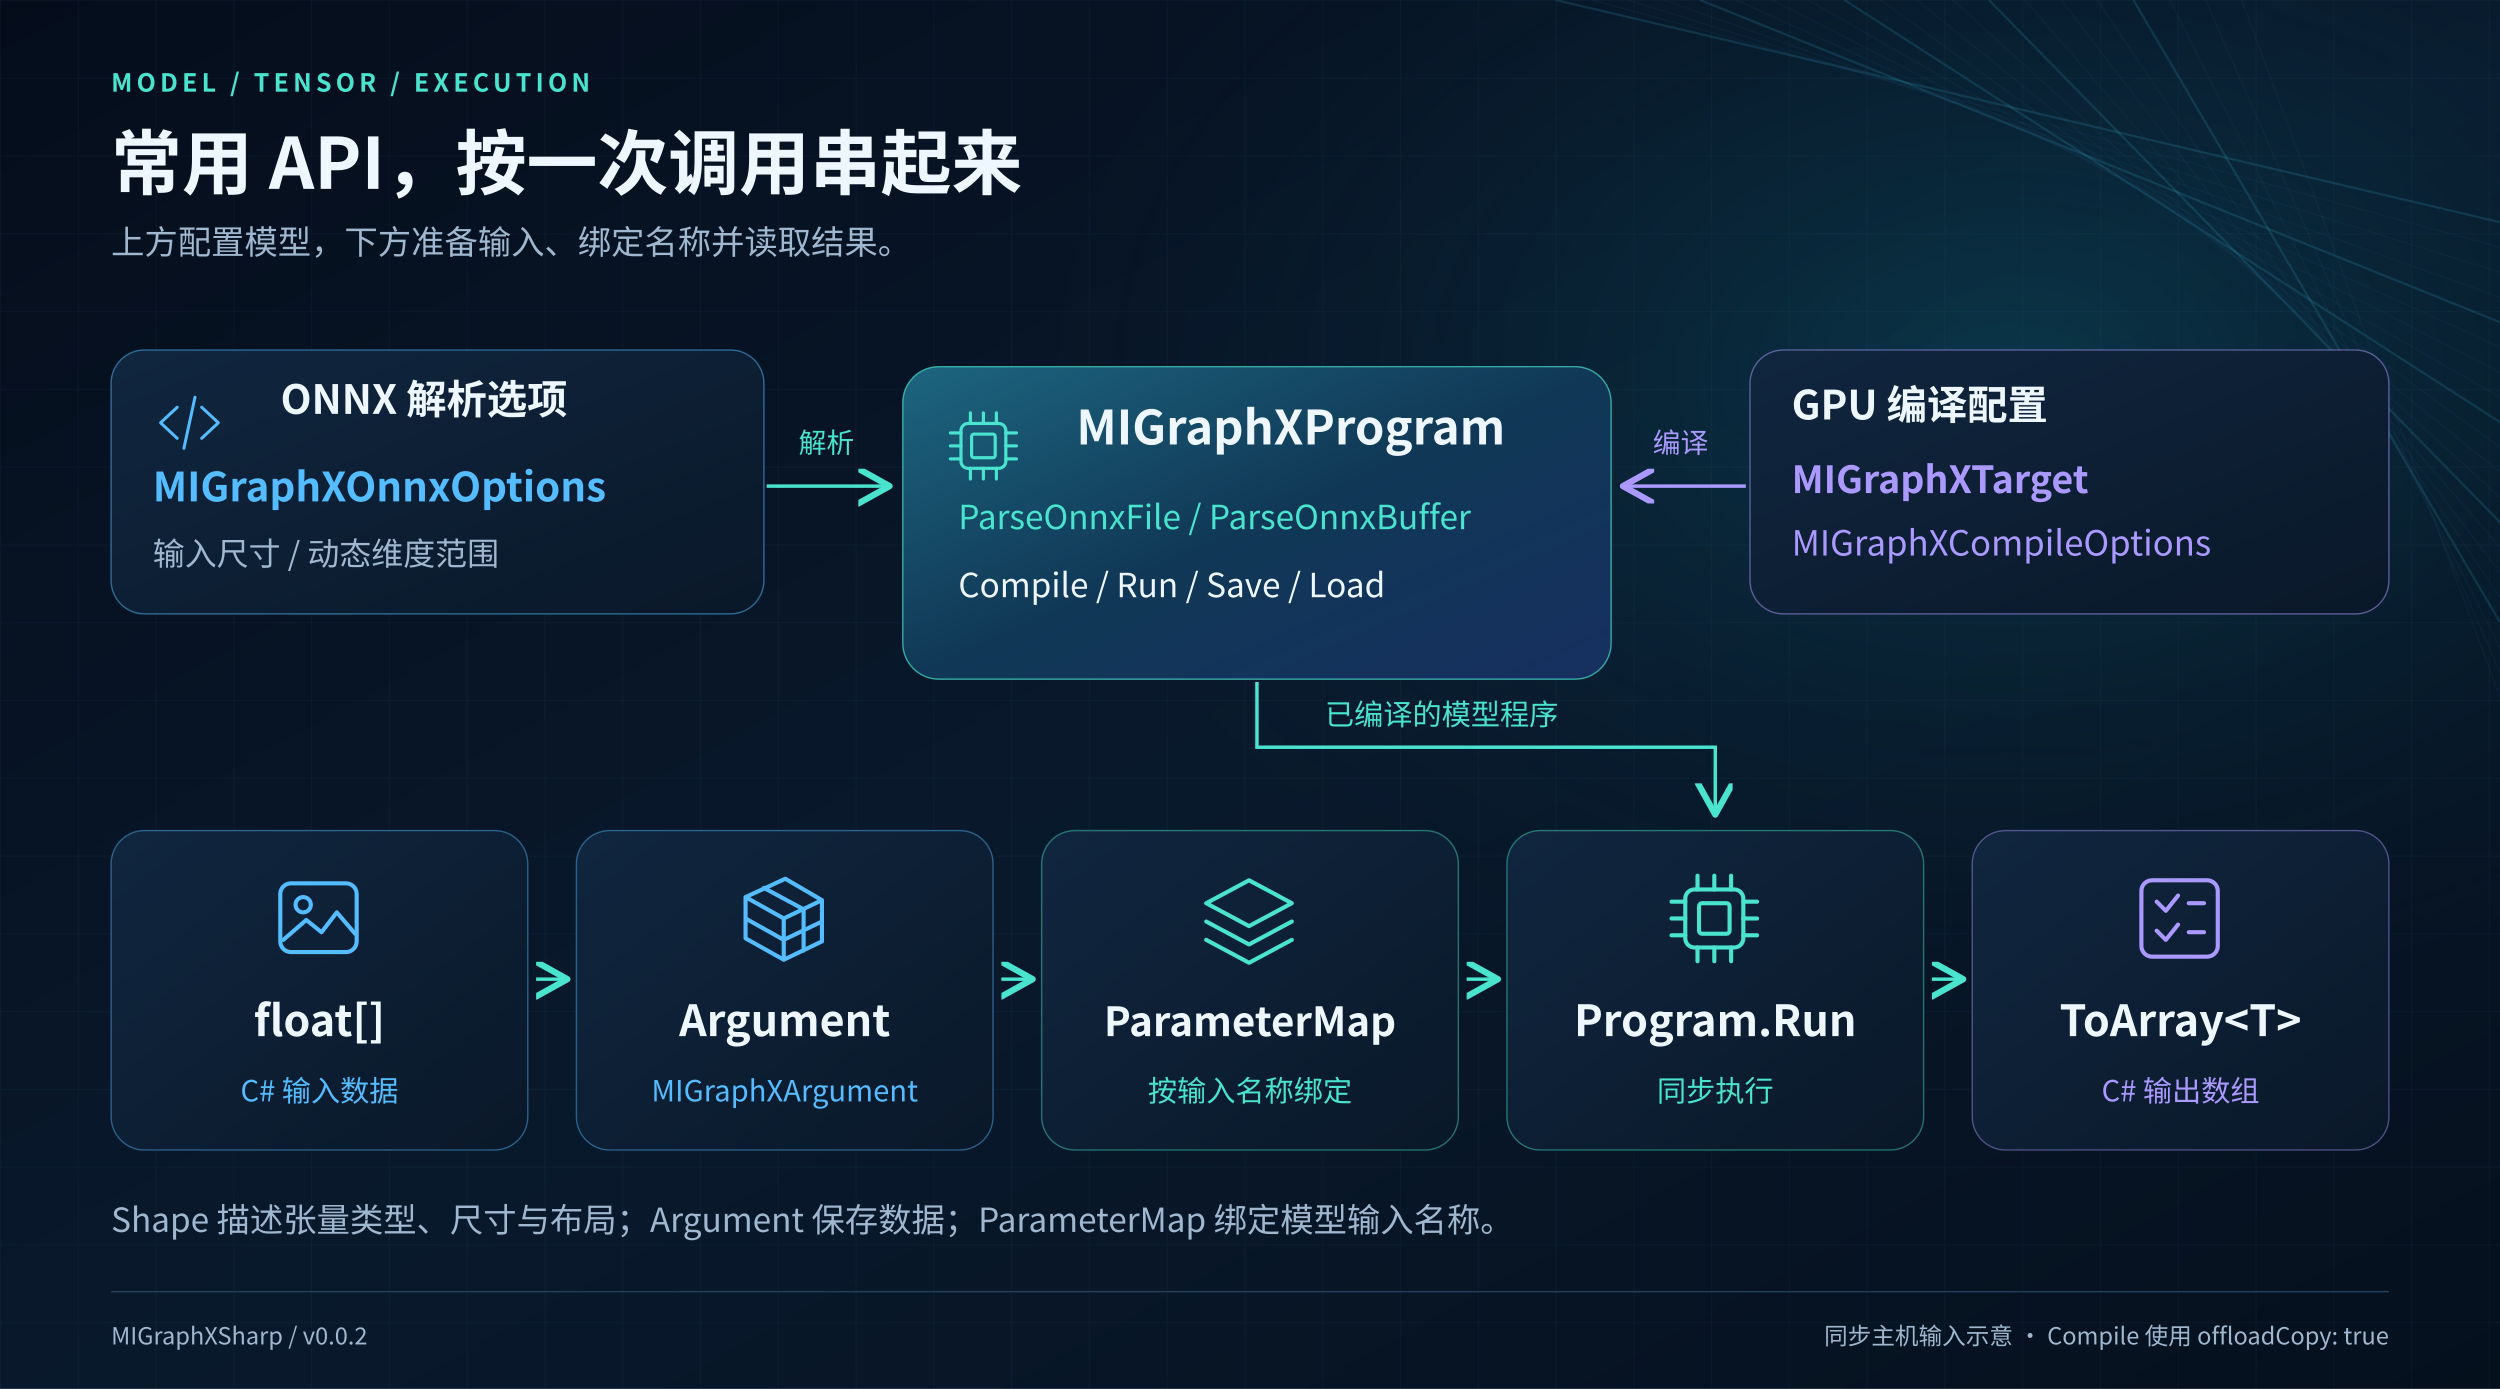
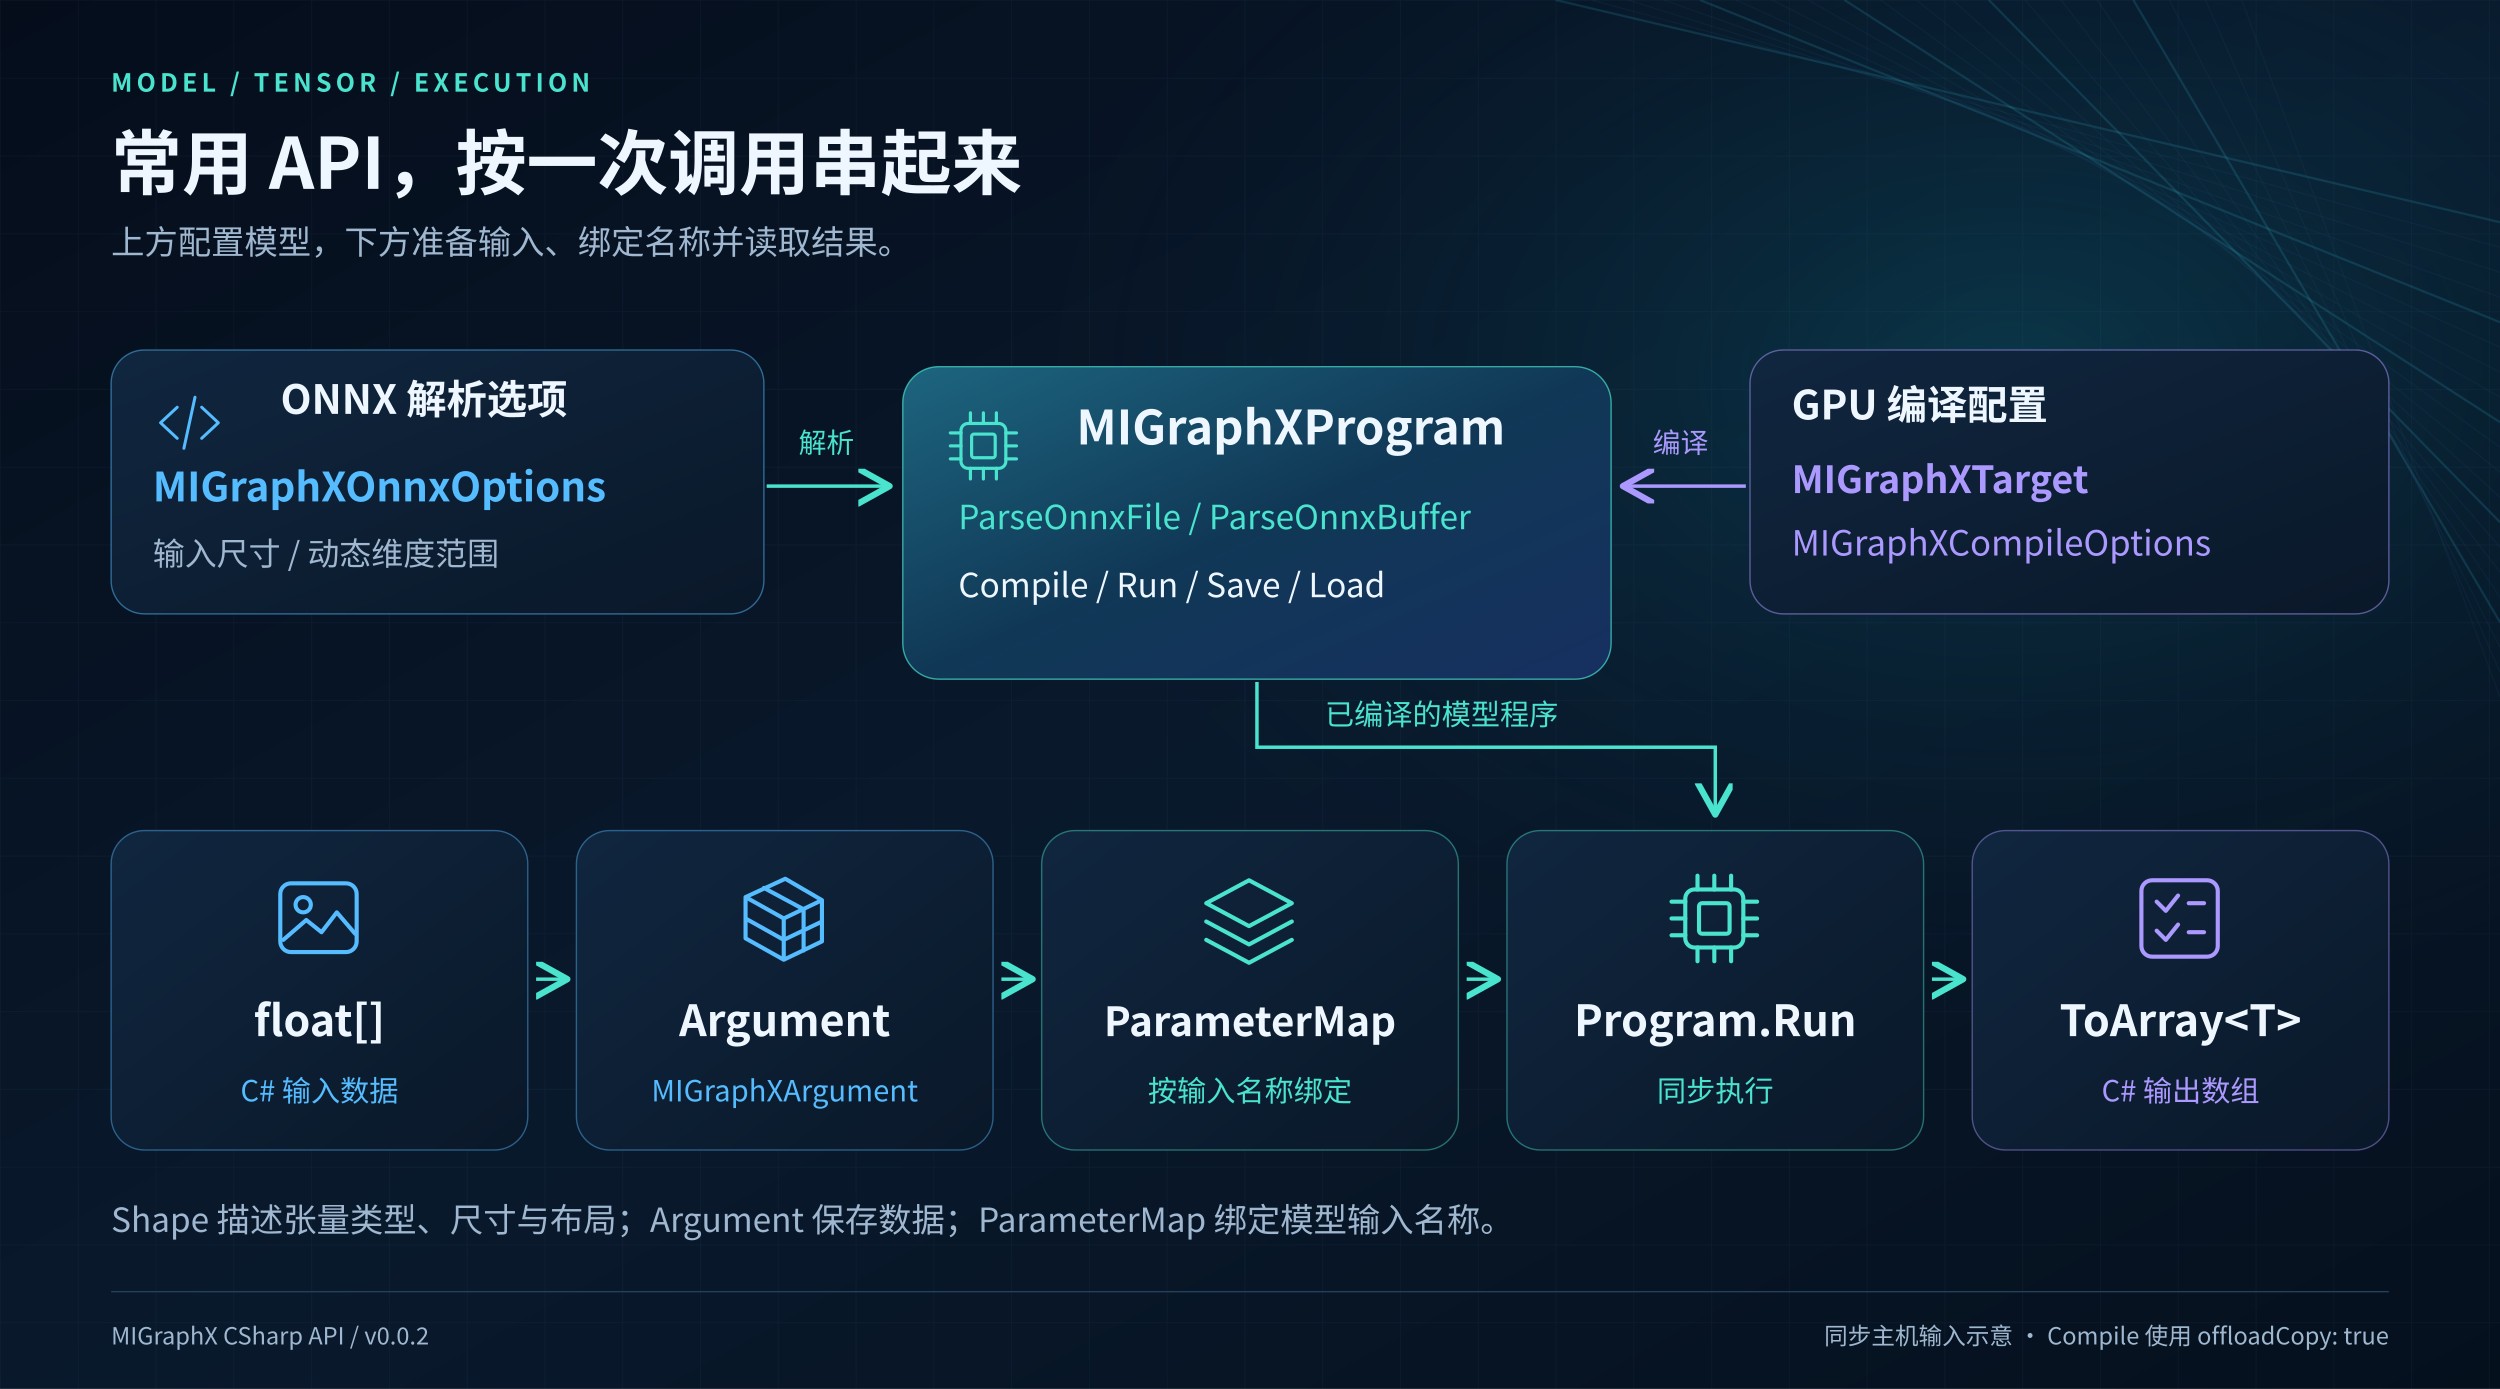
<svg xmlns="http://www.w3.org/2000/svg" width="1800" height="1000" viewBox="0 0 1800 1000" role="img" aria-labelledby="title desc">
  <defs>
    <linearGradient id="background" x1="0" y1="0" x2="1" y2="1">
      <stop stop-color="#050d1b" />
      <stop offset=".52" stop-color="#09192c" />
      <stop offset="1" stop-color="#05101d" />
    </linearGradient>
    <linearGradient id="card" x1="0" y1="0" x2="1" y2="1">
      <stop stop-color="#10263f" />
      <stop offset="1" stop-color="#0a1829" />
    </linearGradient>
    <linearGradient id="teal" x1="0" y1="0" x2="1" y2="0">
      <stop stop-color="#36b6eb" />
      <stop offset="1" stop-color="#64f1c5" />
    </linearGradient>
    <linearGradient id="purple" x1="0" y1="0" x2="1" y2="0">
      <stop stop-color="#7777ed" />
      <stop offset="1" stop-color="#c2a7ff" />
    </linearGradient>
    <linearGradient id="warm" x1="0" y1="0" x2="1" y2="0">
      <stop stop-color="#fe987a" />
      <stop offset="1" stop-color="#ffda96" />
    </linearGradient>
    <linearGradient id="chip" x1="0" y1="0" x2="1" y2="1">
      <stop stop-color="#1d657f" />
      <stop offset=".5" stop-color="#103856" />
      <stop offset="1" stop-color="#172f60" />
    </linearGradient>
    <radialGradient id="halo">
      <stop stop-color="#0d8694" stop-opacity=".27" />
      <stop offset="1" stop-color="#062c42" stop-opacity="0" />
    </radialGradient>
    <pattern id="grid" width="56" height="56" patternUnits="userSpaceOnUse">
      <path d="M56 0H0V56" fill="none" stroke="#77b9ef" stroke-opacity=".055" />
    </pattern>
    <filter id="glow" x="-100%" y="-100%" width="300%" height="300%">
      <feGaussianBlur stdDeviation="9" />
    </filter>
    <filter id="shadow" x="-30%" y="-50%" width="160%" height="220%">
      <feDropShadow dx="0" dy="18" stdDeviation="18" flood-color="#000817" flood-opacity=".7" />
    </filter>
    <marker id="arrow" markerWidth="12" markerHeight="12" refX="8" refY="5" orient="auto">
      <path d="M0 0L9 5L0 10" fill="none" stroke="#49e3ce" stroke-width="1.8" stroke-linecap="round" stroke-linejoin="round" />
    </marker>
    <marker id="purple-arrow" markerWidth="10" markerHeight="10" refX="8" refY="5" orient="auto">
      <path d="M0 0L9 5L0 10" fill="none" stroke="#ac99ff" stroke-width="1.8" stroke-linecap="round" stroke-linejoin="round" />
    </marker>
  </defs>
  <g font-family="Microsoft YaHei, Noto Sans CJK SC, Arial, sans-serif">
    <rect width="1800" height="1000" fill="url(#background)" />
    <rect width="1800" height="1000" fill="url(#grid)" />
    <ellipse cx="1450" cy="270" rx="720" ry="470" fill="url(#halo)" />
    <path d="M1120 0L1800 160" fill="none" stroke="#37c9e3" stroke-width="1.6" opacity=".15" />
    <path d="M1146 0L1800 178" fill="none" stroke="#234c77" stroke-width="0.8" opacity=".15" />
    <path d="M1172 0L1800 196" fill="none" stroke="#234c77" stroke-width="0.8" opacity=".15" />
    <path d="M1198 0L1800 214" fill="none" stroke="#234c77" stroke-width="0.8" opacity=".15" />
    <path d="M1224 0L1800 232" fill="none" stroke="#37c9e3" stroke-width="1.6" opacity=".15" />
    <path d="M1250 0L1800 250" fill="none" stroke="#234c77" stroke-width="0.8" opacity=".15" />
    <path d="M1276 0L1800 268" fill="none" stroke="#234c77" stroke-width="0.8" opacity=".15" />
    <path d="M1302 0L1800 286" fill="none" stroke="#234c77" stroke-width="0.8" opacity=".15" />
    <path d="M1328 0L1800 304" fill="none" stroke="#37c9e3" stroke-width="1.6" opacity=".15" />
    <path d="M1354 0L1800 322" fill="none" stroke="#234c77" stroke-width="0.8" opacity=".15" />
    <path d="M1380 0L1800 340" fill="none" stroke="#234c77" stroke-width="0.8" opacity=".15" />
    <path d="M1406 0L1800 358" fill="none" stroke="#234c77" stroke-width="0.8" opacity=".15" />
    <path d="M1432 0L1800 376" fill="none" stroke="#37c9e3" stroke-width="1.6" opacity=".15" />
    <path d="M1458 0L1800 394" fill="none" stroke="#234c77" stroke-width="0.8" opacity=".15" />
    <path d="M1484 0L1800 412" fill="none" stroke="#234c77" stroke-width="0.8" opacity=".15" />
    <path d="M1510 0L1800 430" fill="none" stroke="#234c77" stroke-width="0.8" opacity=".15" />
    <path d="M1536 0L1800 448" fill="none" stroke="#37c9e3" stroke-width="1.6" opacity=".15" />
    <path d="M1562 0L1800 466" fill="none" stroke="#234c77" stroke-width="0.8" opacity=".15" />
    <path d="M1588 0L1800 484" fill="none" stroke="#234c77" stroke-width="0.8" opacity=".15" />
    <path d="M1614 0L1800 502" fill="none" stroke="#234c77" stroke-width="0.8" opacity=".15" />
    <text x="80" y="66" font-size="18" fill="#49e3ce" font-weight="650" letter-spacing="3">MODEL / TENSOR / EXECUTION</text>
    <text x="80" y="136" font-size="51" fill="#eef7ff" font-weight="750">常用 API，按一次调用串起来</text>
    <text x="80" y="183" font-size="24" fill="#9fb7cf" font-weight="400">上方配置模型，下方准备输入、绑定名称并读取结果。</text>
    <rect x="80" y="252" width="470" height="190" rx="24" fill="url(#card)" stroke="#55bcff80" />
    <g transform="translate(110 278) scale(0.8)" fill="none" stroke="#55bcff" stroke-width="2.7" stroke-linecap="round" stroke-linejoin="round">
      <path d="M22 19L7 33L22 47M44 19L59 33L44 47M38 10L28 56" />
    </g>
    <text x="202" y="298" font-size="29" fill="#eef7ff" font-weight="650">ONNX 解析选项</text>
    <text x="110" y="361" font-size="29" fill="#55bcff" font-weight="600">MIGraphXOnnxOptions</text>
    <text x="110" y="407" font-size="23" fill="#9fb7cf" font-weight="400">输入尺寸 / 动态维度范围</text>
    <rect x="650" y="264" width="510" height="225" rx="26" fill="url(#chip)" stroke="#49e3ceb0" />
    <g transform="translate(680 293) scale(0.85)" fill="none" stroke="#49e3ce" stroke-width="2.7" stroke-linecap="round" stroke-linejoin="round">
      <rect x="14" y="14" width="38" height="38" rx="6" />
      <rect x="23" y="23" width="20" height="20" rx="2" />
      <path d="M22 5V14M33 5V14M44 5V14M22 52V61M33 52V61M44 52V61M5 22H14M5 33H14M5 44H14M52 22H61M52 33H61M52 44H61" />
    </g>
    <text x="775" y="320" font-size="34" fill="#eef7ff" font-weight="700">MIGraphXProgram</text>
    <text x="690" y="381" font-size="24" fill="#49e3ce" font-weight="400">ParseOnnxFile / ParseOnnxBuffer</text>
    <text x="690" y="430" font-size="24" fill="#eef7ff" font-weight="400">Compile / Run / Save / Load</text>
    <rect x="1260" y="252" width="460" height="190" rx="24" fill="url(#card)" stroke="#ac99ff80" />
    <text x="1290" y="302" font-size="29" fill="#eef7ff" font-weight="650">GPU 编译配置</text>
    <text x="1290" y="355" font-size="27" fill="#ac99ff" font-weight="600">MIGraphXTarget</text>
    <text x="1290" y="400" font-size="25" fill="#ac99ff" font-weight="500">MIGraphXCompileOptions</text>
    <path d="M552 350L638 350" fill="none" stroke="#49e3ce" stroke-width="2.5" marker-end="url(#arrow)" />
    <path d="M1257 350L1171 350" fill="none" stroke="#ac99ff" stroke-width="2.5" marker-end="url(#purple-arrow)" />
    <text x="595" y="326" font-size="20" fill="#49e3ce" font-weight="400" text-anchor="middle">解析</text>
    <text x="1210" y="326" font-size="20" fill="#ac99ff" font-weight="400" text-anchor="middle">编译</text>
    <rect x="80" y="598" width="300" height="230" rx="24" fill="url(#card)" stroke="#55bcff70" />
    <g transform="translate(193 625) scale(1.1)" fill="none" stroke="#55bcff" stroke-width="2.7" stroke-linecap="round" stroke-linejoin="round">
      <rect x="8" y="10" width="50" height="45" rx="7" />
      <circle cx="23" cy="24" r="5" />
      <path d="M10 47L25 34L35 42L45 29L57 43" />
    </g>
    <text x="230" y="746" font-size="31" fill="#eef7ff" font-weight="700" text-anchor="middle">float[]</text>
    <text x="230" y="793" font-size="21" fill="#55bcff" font-weight="400" text-anchor="middle">C# 输入数据</text>
    <path d="M386 705L406 705" fill="none" stroke="#49e3ce" stroke-width="2.5" marker-end="url(#arrow)" />
    <rect x="415" y="598" width="300" height="230" rx="24" fill="url(#card)" stroke="#55bcff70" />
    <g transform="translate(528 625) scale(1.1)" fill="none" stroke="#55bcff" stroke-width="2.7" stroke-linecap="round" stroke-linejoin="round">
      <path d="M8 19L34 7L58 21V48L33 60L8 46ZM8 19L33 33L58 21M33 33V60M20 13L46 27V54M8 33L33 47L58 35" />
    </g>
    <text x="565" y="746" font-size="31" fill="#eef7ff" font-weight="700" text-anchor="middle">Argument</text>
    <text x="565" y="793" font-size="21" fill="#55bcff" font-weight="400" text-anchor="middle">MIGraphXArgument</text>
    <path d="M721 705L741 705" fill="none" stroke="#49e3ce" stroke-width="2.5" marker-end="url(#arrow)" />
    <rect x="750" y="598" width="300" height="230" rx="24" fill="url(#card)" stroke="#49e3ce70" />
    <g transform="translate(863 625) scale(1.1)" fill="none" stroke="#49e3ce" stroke-width="2.7" stroke-linecap="round" stroke-linejoin="round">
      <path d="M5 23L33 8L61 23L33 38ZM5 35L33 50L61 35M5 47L33 62L61 47" />
    </g>
    <text x="900" y="746" font-size="29" fill="#eef7ff" font-weight="700" text-anchor="middle">ParameterMap</text>
    <text x="900" y="793" font-size="21" fill="#49e3ce" font-weight="400" text-anchor="middle">按输入名称绑定</text>
    <path d="M1056 705L1076 705" fill="none" stroke="#49e3ce" stroke-width="2.5" marker-end="url(#arrow)" />
    <rect x="1085" y="598" width="300" height="230" rx="24" fill="url(#card)" stroke="#49e3ce70" />
    <g transform="translate(1198 625) scale(1.1)" fill="none" stroke="#49e3ce" stroke-width="2.7" stroke-linecap="round" stroke-linejoin="round">
      <rect x="14" y="14" width="38" height="38" rx="6" />
      <rect x="23" y="23" width="20" height="20" rx="2" />
      <path d="M22 5V14M33 5V14M44 5V14M22 52V61M33 52V61M44 52V61M5 22H14M5 33H14M5 44H14M52 22H61M52 33H61M52 44H61" />
    </g>
    <text x="1235" y="746" font-size="31" fill="#eef7ff" font-weight="700" text-anchor="middle">Program.Run</text>
    <text x="1235" y="793" font-size="21" fill="#49e3ce" font-weight="400" text-anchor="middle">同步执行</text>
    <path d="M1391 705L1411 705" fill="none" stroke="#49e3ce" stroke-width="2.5" marker-end="url(#arrow)" />
    <rect x="1420" y="598" width="300" height="230" rx="24" fill="url(#card)" stroke="#ac99ff70" />
    <g transform="translate(1533 625) scale(1.1)" fill="none" stroke="#ac99ff" stroke-width="2.7" stroke-linecap="round" stroke-linejoin="round">
      <rect x="8" y="8" width="50" height="50" rx="7" />
      <path d="M18 22L24 28L32 18M39 23H49M18 41L24 47L32 37M39 42H49" />
    </g>
    <text x="1570" y="746" font-size="31" fill="#eef7ff" font-weight="700" text-anchor="middle">ToArray&lt;T&gt;</text>
    <text x="1570" y="793" font-size="21" fill="#ac99ff" font-weight="400" text-anchor="middle">C# 输出数组</text>
    <path d="M905 491V538H1235V584" fill="none" stroke="#49e3ce" stroke-width="2.5" marker-end="url(#arrow)" />
    <text x="1038" y="522" font-size="21" fill="#49e3ce" font-weight="400" text-anchor="middle">已编译的模型程序</text>
    <text x="80" y="887" font-size="24" fill="#9fb7cf" font-weight="400">Shape 描述张量类型、尺寸与布局；Argument 保存数据；ParameterMap 绑定模型输入名称。</text>
    <path d="M80 930L1720 930" fill="none" stroke="#24405b" stroke-width="1" />
-     <text x="80" y="968" font-size="17" fill="#9fb7cf" font-weight="500">MIGraphXSharp  /  v0.0.2</text>
+     <text x="80" y="968" font-size="17" fill="#9fb7cf" font-weight="500">MIGraphX CSharp API  /  v0.0.2</text>
    <text x="1720" y="968" font-size="17" fill="#9fb7cf" font-weight="400" text-anchor="end">同步主机输入示意  ·  Compile 使用 offloadCopy: true</text>
  </g>
</svg>
